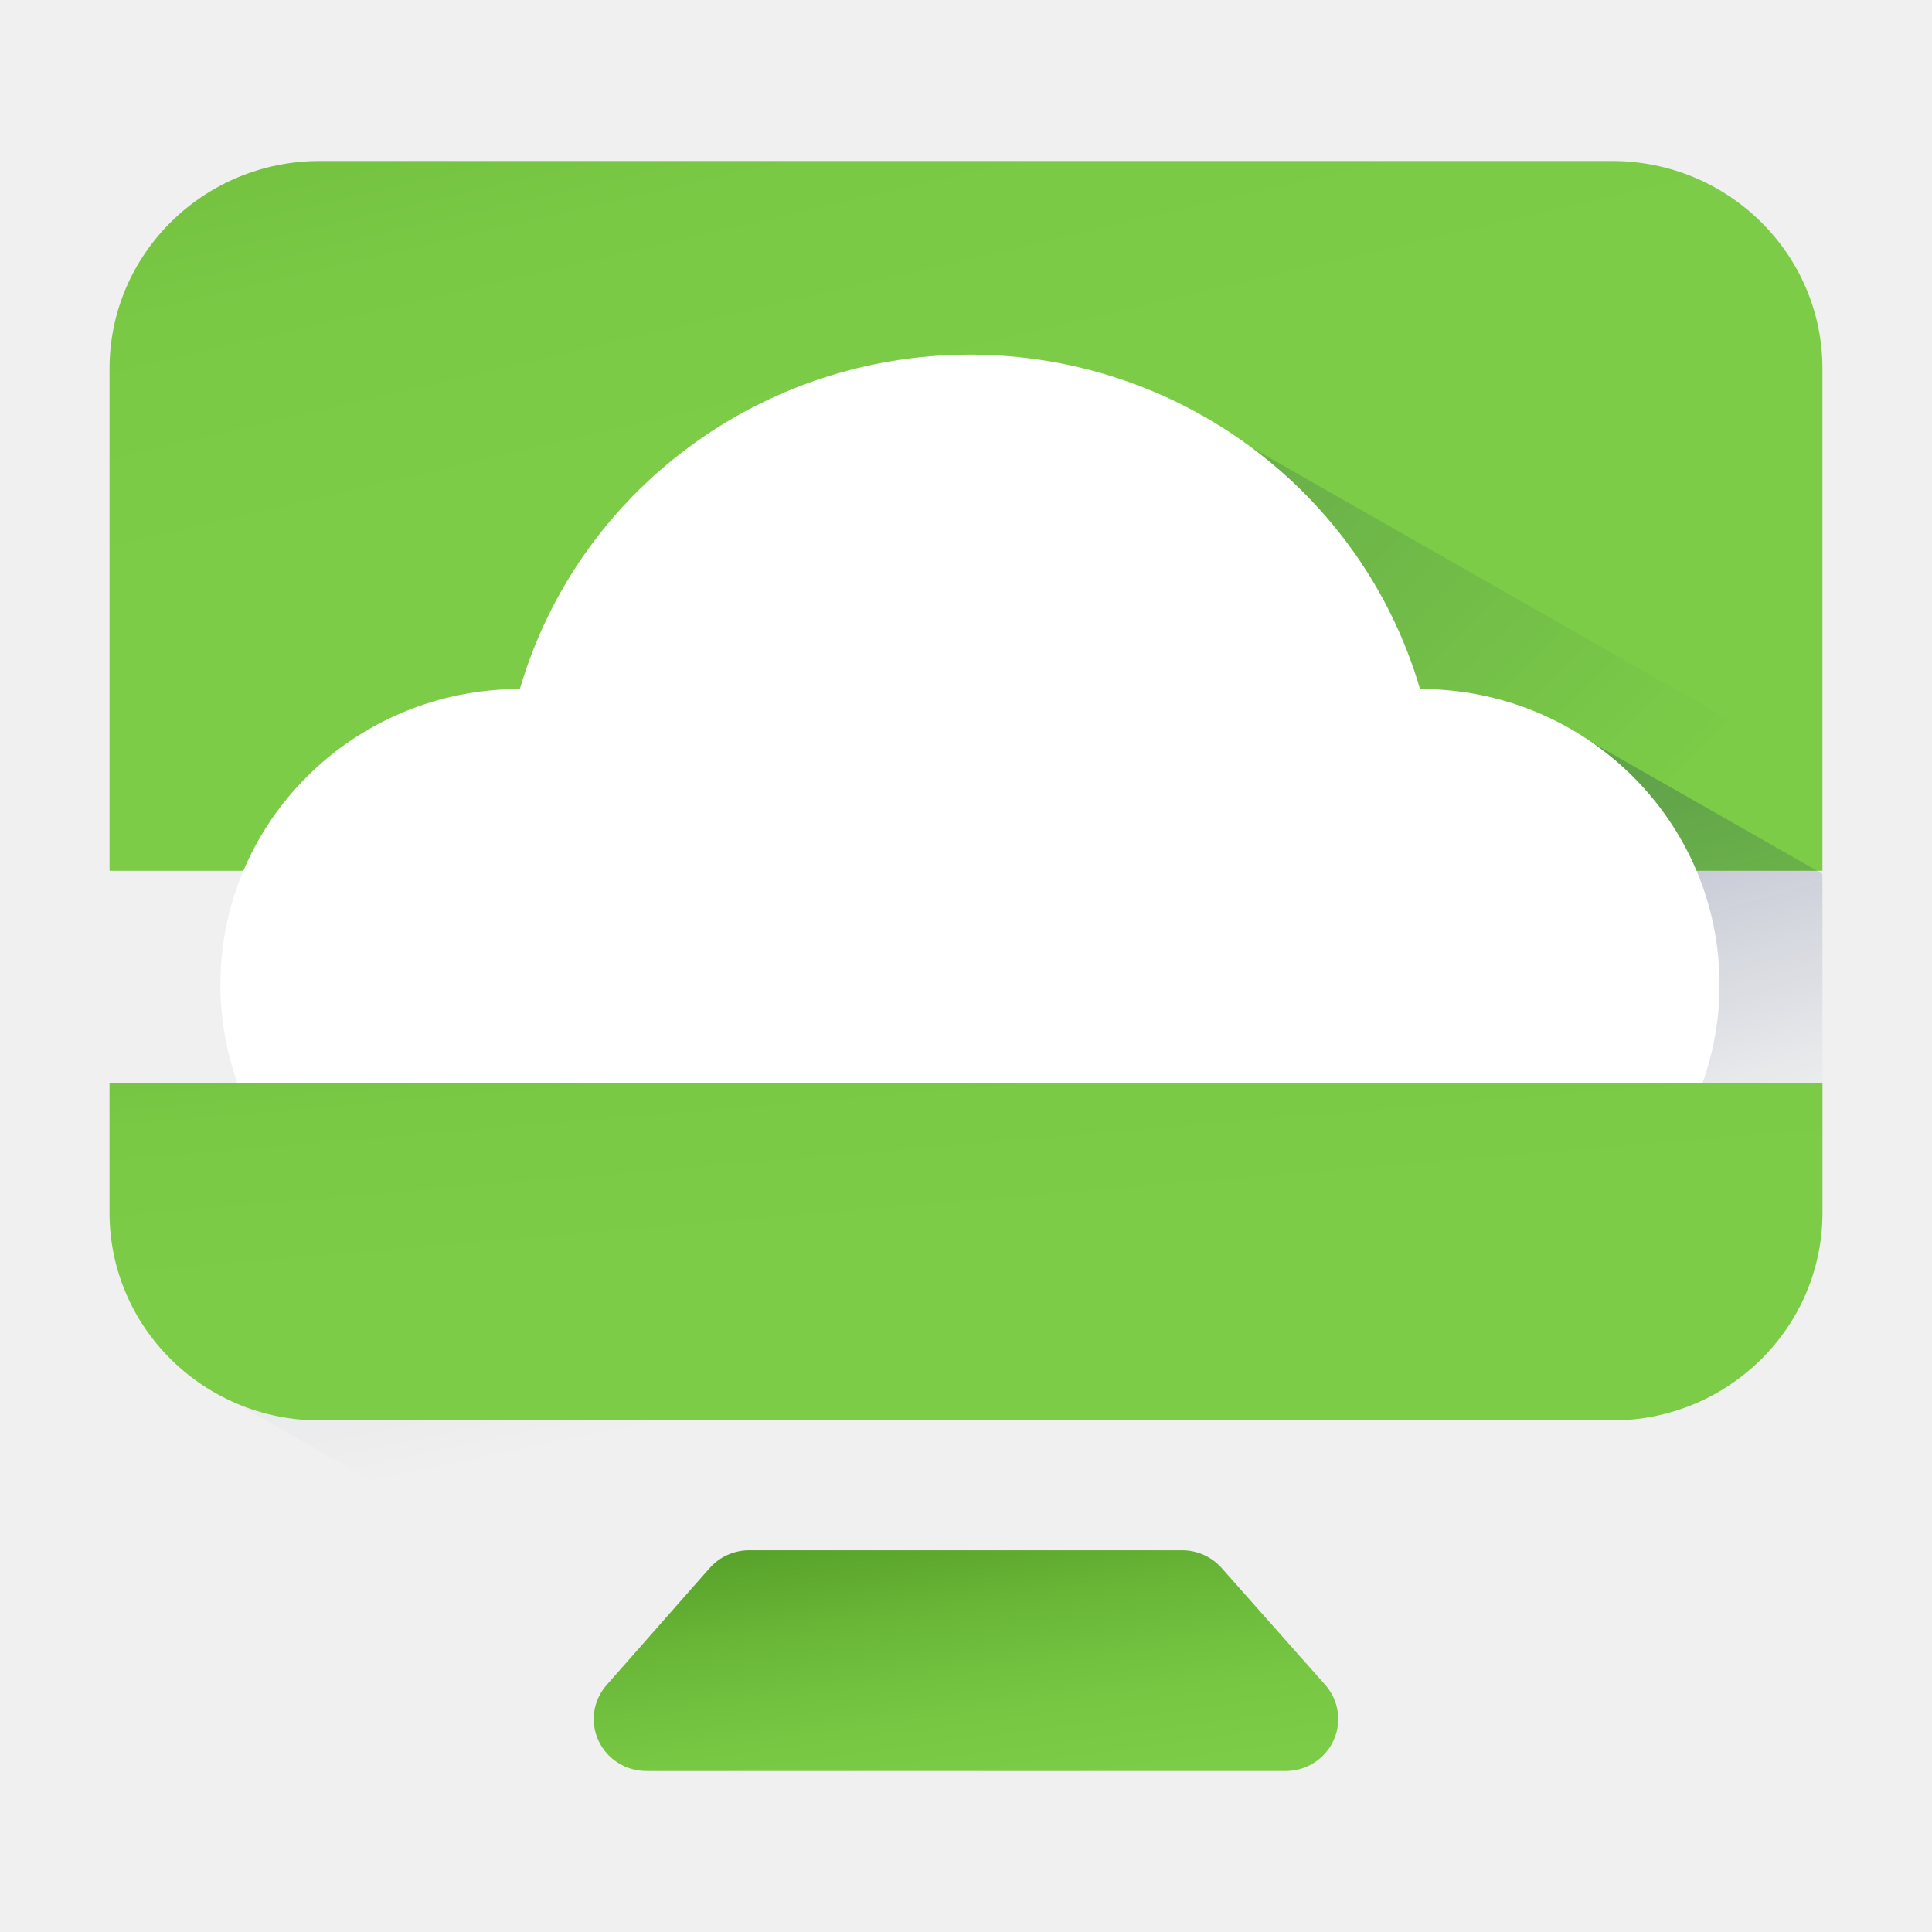
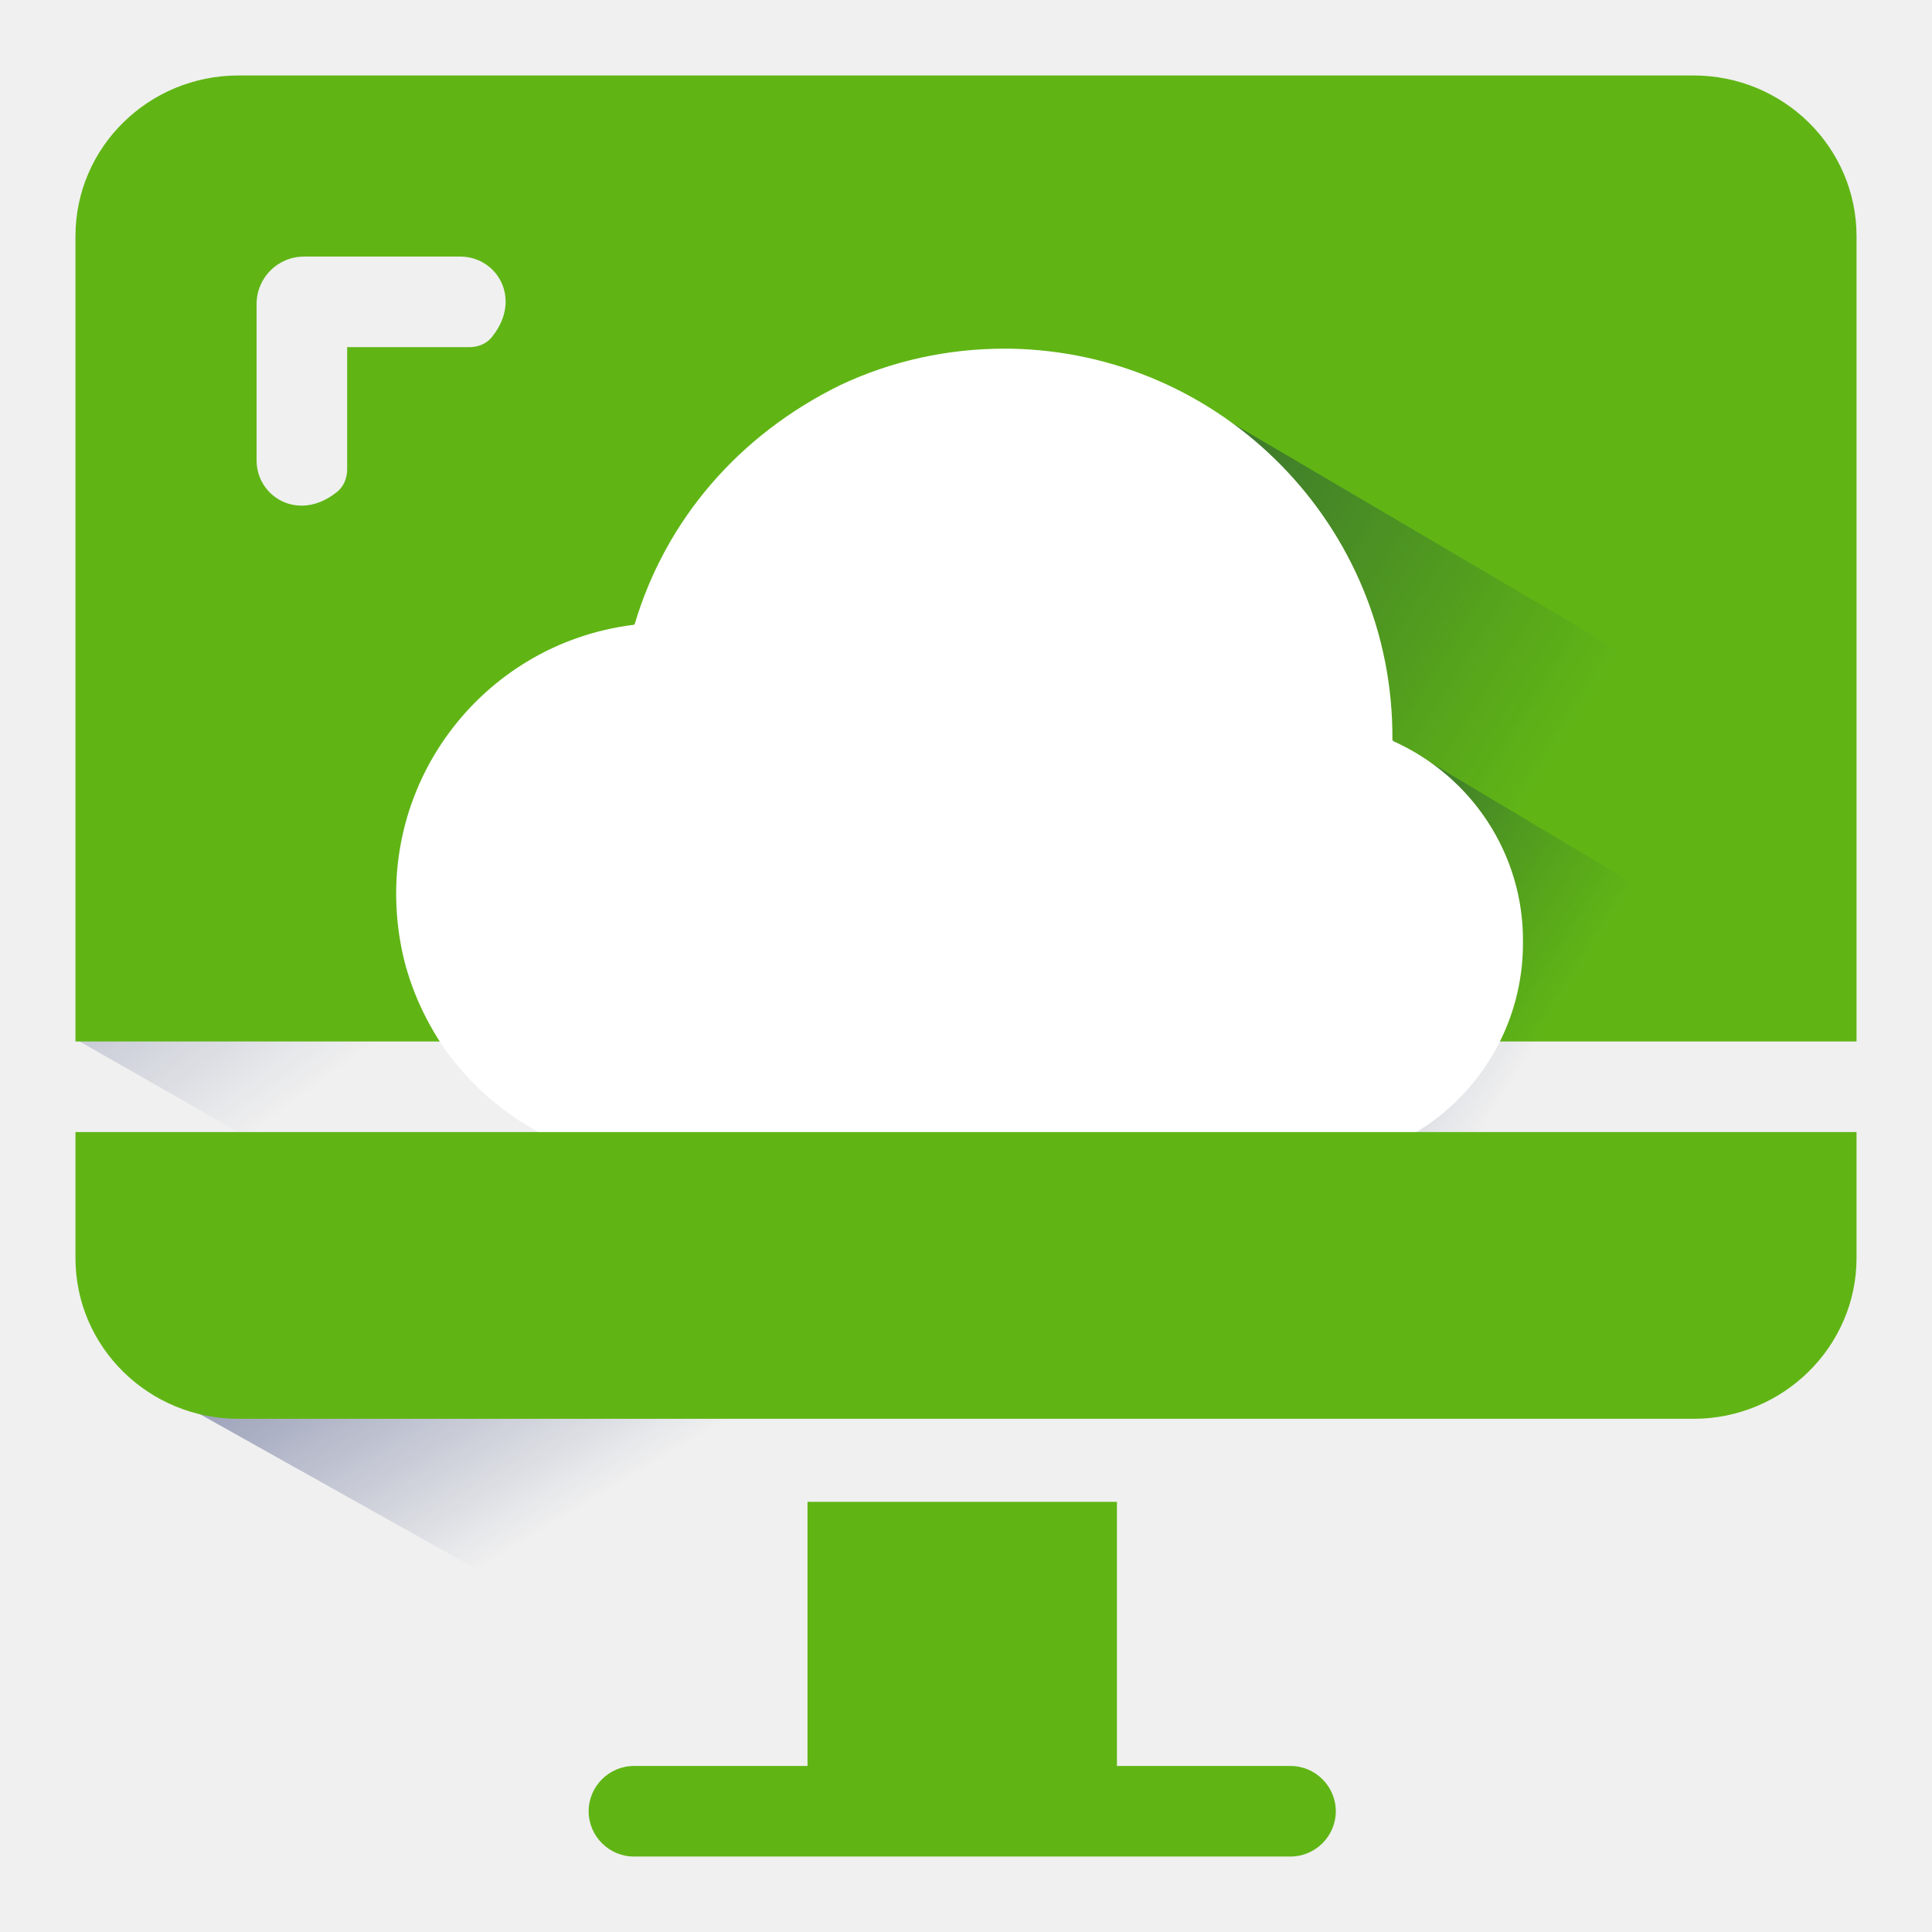
- <svg xmlns="http://www.w3.org/2000/svg" width="36px" height="36px" viewBox="0 0 36 36" version="1.1">
-   <defs>
-     <linearGradient x1="24.289%" y1="-20.078%" x2="54.468%" y2="44.781%" id="linearGradient-1">
-       <stop stop-color="#000F55" stop-opacity="0.94" offset="0%" />
-       <stop stop-color="#000F55" stop-opacity="0.72" offset="11%" />
-       <stop stop-color="#000F55" stop-opacity="0.33" offset="35%" />
-       <stop stop-color="#000F55" stop-opacity="0.09" offset="54%" />
-       <stop stop-color="#000F55" stop-opacity="0" offset="67%" />
+ <svg xmlns="http://www.w3.org/2000/svg" version="1.1" id="Layer_1" x="0px" y="0px" viewBox="0 0 256 256" style="enable-background:new 0 0 256 256;" xml:space="preserve">
+   <style type="text/css">
+ 	.st0{opacity:0.5;fill:url(#SVGID_1_);}
+ 	.st1{fill:#60B515;}
+ 	.st2{opacity:0.5;fill:url(#SVGID_2_);}
+ 	.st3{opacity:0.5;fill:url(#SVGID_3_);}
+ 	.st4{opacity:0.5;fill:url(#SVGID_4_);}
+ 	.st5{fill:#FFFFFF;}
+ </style>
+   <g>
+     <linearGradient id="SVGID_1_" gradientUnits="userSpaceOnUse" x1="64.081" y1="43.195" x2="123.876" y2="124.78">
+       <stop offset="0" style="stop-color:#000F55;stop-opacity:0.94" />
+       <stop offset="0.674" style="stop-color:#000F55;stop-opacity:0" />
    </linearGradient>
-     <linearGradient x1="13.128%" y1="-25.741%" x2="45.487%" y2="40.861%" id="linearGradient-2">
-       <stop stop-color="#000F55" stop-opacity="0.282" offset="0%" />
-       <stop stop-color="#000F55" stop-opacity="0" offset="100%" />
+     <polygon class="st0" points="227.8,183.7 85.2,180.6 10.2,137.8 186.5,74.7 227.8,98.5" />
+     <path class="st1" d="M224.4,10H31.6C19.7,10,10,19.5,10,31.3V138h236V31.3C246,19.5,236.3,10,224.4,10z M62.2,46L46,46l0,16.2   c0,1.2-0.5,2.4-1.5,3.1C39.5,69.2,34,65.8,34,61V40.3c0-3.5,2.8-6.3,6.3-6.3H61c4.8,0,8.2,5.5,4.3,10.5C64.6,45.5,63.4,46,62.2,46z   " />
+     <linearGradient id="SVGID_2_" gradientUnits="userSpaceOnUse" x1="127.116" y1="82.318" x2="223.372" y2="142.682">
+       <stop offset="0" style="stop-color:#000F55;stop-opacity:0.94" />
+       <stop offset="0.674" style="stop-color:#000F55;stop-opacity:0" />
    </linearGradient>
-     <linearGradient x1="-52.305%" y1="110.56%" x2="43.976%" y2="57.399%" id="linearGradient-3">
-       <stop stop-color="#266900" offset="0%" />
-       <stop stop-color="#3E8514" offset="9%" />
-       <stop stop-color="#549E26" offset="21%" />
-       <stop stop-color="#66B335" offset="34%" />
-       <stop stop-color="#73C13F" offset="48%" />
-       <stop stop-color="#7AC945" offset="65%" />
-       <stop stop-color="#7CCC47" offset="94%" />
+     <path class="st2" d="M219,178.2l-10.6,0.1L67.3,96.5l94.5-41.3l76.5,45v58.5C238.2,169.4,229.7,178.1,219,178.2z" />
+     <linearGradient id="SVGID_3_" gradientUnits="userSpaceOnUse" x1="152.053" y1="127.392" x2="214.123" y2="166.317">
+       <stop offset="0" style="stop-color:#000F55;stop-opacity:0.94" />
+       <stop offset="0.674" style="stop-color:#000F55;stop-opacity:0" />
    </linearGradient>
-     <linearGradient x1="35.88%" y1="28.908%" x2="72.983%" y2="58.198%" id="linearGradient-4">
-       <stop stop-color="#000F55" stop-opacity="0.296" offset="0%" />
-       <stop stop-color="#000F55" stop-opacity="0" offset="100%" />
+     <path class="st3" d="M179,185.8l-10.6,0.1L97.9,145l87.9-46.2l57.3,34.2l-44.9,33.3C198.2,176.9,189.7,185.6,179,185.8z" />
+     <linearGradient id="SVGID_4_" gradientUnits="userSpaceOnUse" x1="82.004" y1="138.717" x2="119.953" y2="202.132">
+       <stop offset="0" style="stop-color:#000F55;stop-opacity:0.94" />
+       <stop offset="0.674" style="stop-color:#000F55;stop-opacity:0" />
    </linearGradient>
-     <linearGradient x1="54.964%" y1="25.541%" x2="78.978%" y2="70.126%" id="linearGradient-5">
-       <stop stop-color="#000F55" stop-opacity="0.413" offset="0%" />
-       <stop stop-color="#000F55" stop-opacity="0" offset="100%" />
-     </linearGradient>
-     <linearGradient x1="-10.909%" y1="-70.117%" x2="71.669%" y2="113.882%" id="linearGradient-6">
-       <stop stop-color="#266900" offset="0%" />
-       <stop stop-color="#357A0C" offset="10%" />
-       <stop stop-color="#539D26" offset="34%" />
-       <stop stop-color="#6AB738" offset="57%" />
-       <stop stop-color="#77C743" offset="78%" />
-       <stop stop-color="#7CCC47" offset="94%" />
-     </linearGradient>
-     <linearGradient x1="-94.833%" y1="106.074%" x2="51.321%" y2="44.693%" id="linearGradient-7">
-       <stop stop-color="#266900" offset="0%" />
-       <stop stop-color="#3E8514" offset="9%" />
-       <stop stop-color="#549E26" offset="21%" />
-       <stop stop-color="#66B335" offset="34%" />
-       <stop stop-color="#73C13F" offset="48%" />
-       <stop stop-color="#7AC945" offset="65%" />
-       <stop stop-color="#7CCC47" offset="94%" />
-     </linearGradient>
-   </defs>
-   <g id="icon" stroke="none" stroke-width="1" fill="none" fill-rule="evenodd">
-     <g id="Horizon_Final" transform="translate(2, 3)">
-       <polygon id="Path" fill="url(#linearGradient-1)" opacity="0.5" points="31.959 22.854 16.986 22.939 0.041 13.283 25.433 2.92 31.959 6.641" />
-       <polygon id="Path" fill="url(#linearGradient-2)" opacity="0.5" points="31.959 29.977 14.366 29.977 2.005 22.925 27.02 17.154 31.959 19.97" />
-       <path d="M13.258,-9.346 L22.613,-9.346 L22.613,22.572 L13.258,22.572 C11.12,22.572 9.387,20.818 9.387,18.654 L9.387,-5.428 C9.387,-7.592 11.12,-9.346 13.258,-9.346 Z" id="Path" fill="url(#linearGradient-3)" transform="translate(16, 6.612903) rotate(90) translate(-16, -6.612903) " />
-       <path d="M28.918,22.669 L27.243,22.693 L8.764,12.163 L19.837,4.493 L31.957,11.404 L31.957,19.623 C31.956,21.288 30.604,22.644 28.918,22.669 Z" id="Path" fill="url(#linearGradient-4)" opacity="0.5" />
-       <path d="M28.98,22.601 L27.811,22.614 L9.584,12.23 L27.662,10.833 L31.959,13.283 L31.959,19.623 C31.959,21.254 30.631,22.582 28.98,22.601 Z" id="Path" fill="url(#linearGradient-5)" opacity="0.5" />
-       <path d="M24.467,20.852 C27.545,20.852 30.041,18.386 30.041,15.345 C30.041,12.304 27.545,9.839 24.467,9.839 L24.46,9.839 C23.381,6.148 19.962,3.608 16.073,3.608 C12.185,3.608 8.766,6.148 7.687,9.839 L7.681,9.839 C4.602,9.839 2.107,12.304 2.107,15.345 C2.107,18.386 4.602,20.852 7.681,20.852 L24.467,20.852 Z" id="Path" fill="#FFFFFF" />
-       <path d="M20.024,25.887 L11.958,25.887 C11.676,25.888 11.408,26.009 11.223,26.219 L9.304,28.397 C9.052,28.683 8.992,29.087 9.151,29.432 C9.309,29.778 9.657,29.999 10.041,30 L21.959,30 C22.343,29.999 22.691,29.777 22.849,29.431 C23.007,29.086 22.947,28.681 22.694,28.395 L20.764,26.218 C20.577,26.007 20.307,25.886 20.024,25.887 Z" id="Path" fill="url(#linearGradient-6)" />
-       <path d="M12.855,4.363 L15.274,4.363 C17.412,4.363 19.145,6.118 19.145,8.282 L19.145,32.363 C19.145,34.527 17.412,36.282 15.274,36.282 L12.855,36.282 L12.855,4.363 Z" id="Path" fill="url(#linearGradient-7)" transform="translate(16, 20.32258) rotate(90) translate(-16, -20.32258) " />
-     </g>
+     <polygon class="st4" points="206.8,226.2 95.8,226.2 20.8,184.2 175.6,181.3 206.8,199.3" />
+     <path class="st5" d="M184.6,98.2c0-0.1-0.1-0.1-0.1-0.2c0.2-28.2-22.5-51.4-50.8-51.8h-0.6c-7.5,0-14.9,1.6-21.7,4.8   c-13.5,6.6-23.2,17.9-27.3,31.7c-0.1,0.1-0.1,0.1-0.2,0.1c-20.1,2.5-34.6,21.4-30.8,42.3c0.9,5,3,9.8,5.9,14   c7,9.7,17.7,15.1,29.2,15.1c0,0,0.1,0,0.1,0h84.3c16.2,0,29.3-13.2,29.2-29.4C201.9,113.3,195.1,102.9,184.6,98.2z" />
+     <rect x="107" y="199" class="st1" width="41" height="39" />
+     <path class="st1" d="M10,150v16.7c0,11.8,9.7,21.3,21.6,21.3h192.8c11.9,0,21.6-9.6,21.6-21.3V150H10z" />
+     <path class="st1" d="M171,246H84c-3.3,0-6-2.7-6-6l0,0c0-3.3,2.7-6,6-6h87c3.3,0,6,2.7,6,6l0,0C177,243.3,174.3,246,171,246z" />
  </g>
</svg>
